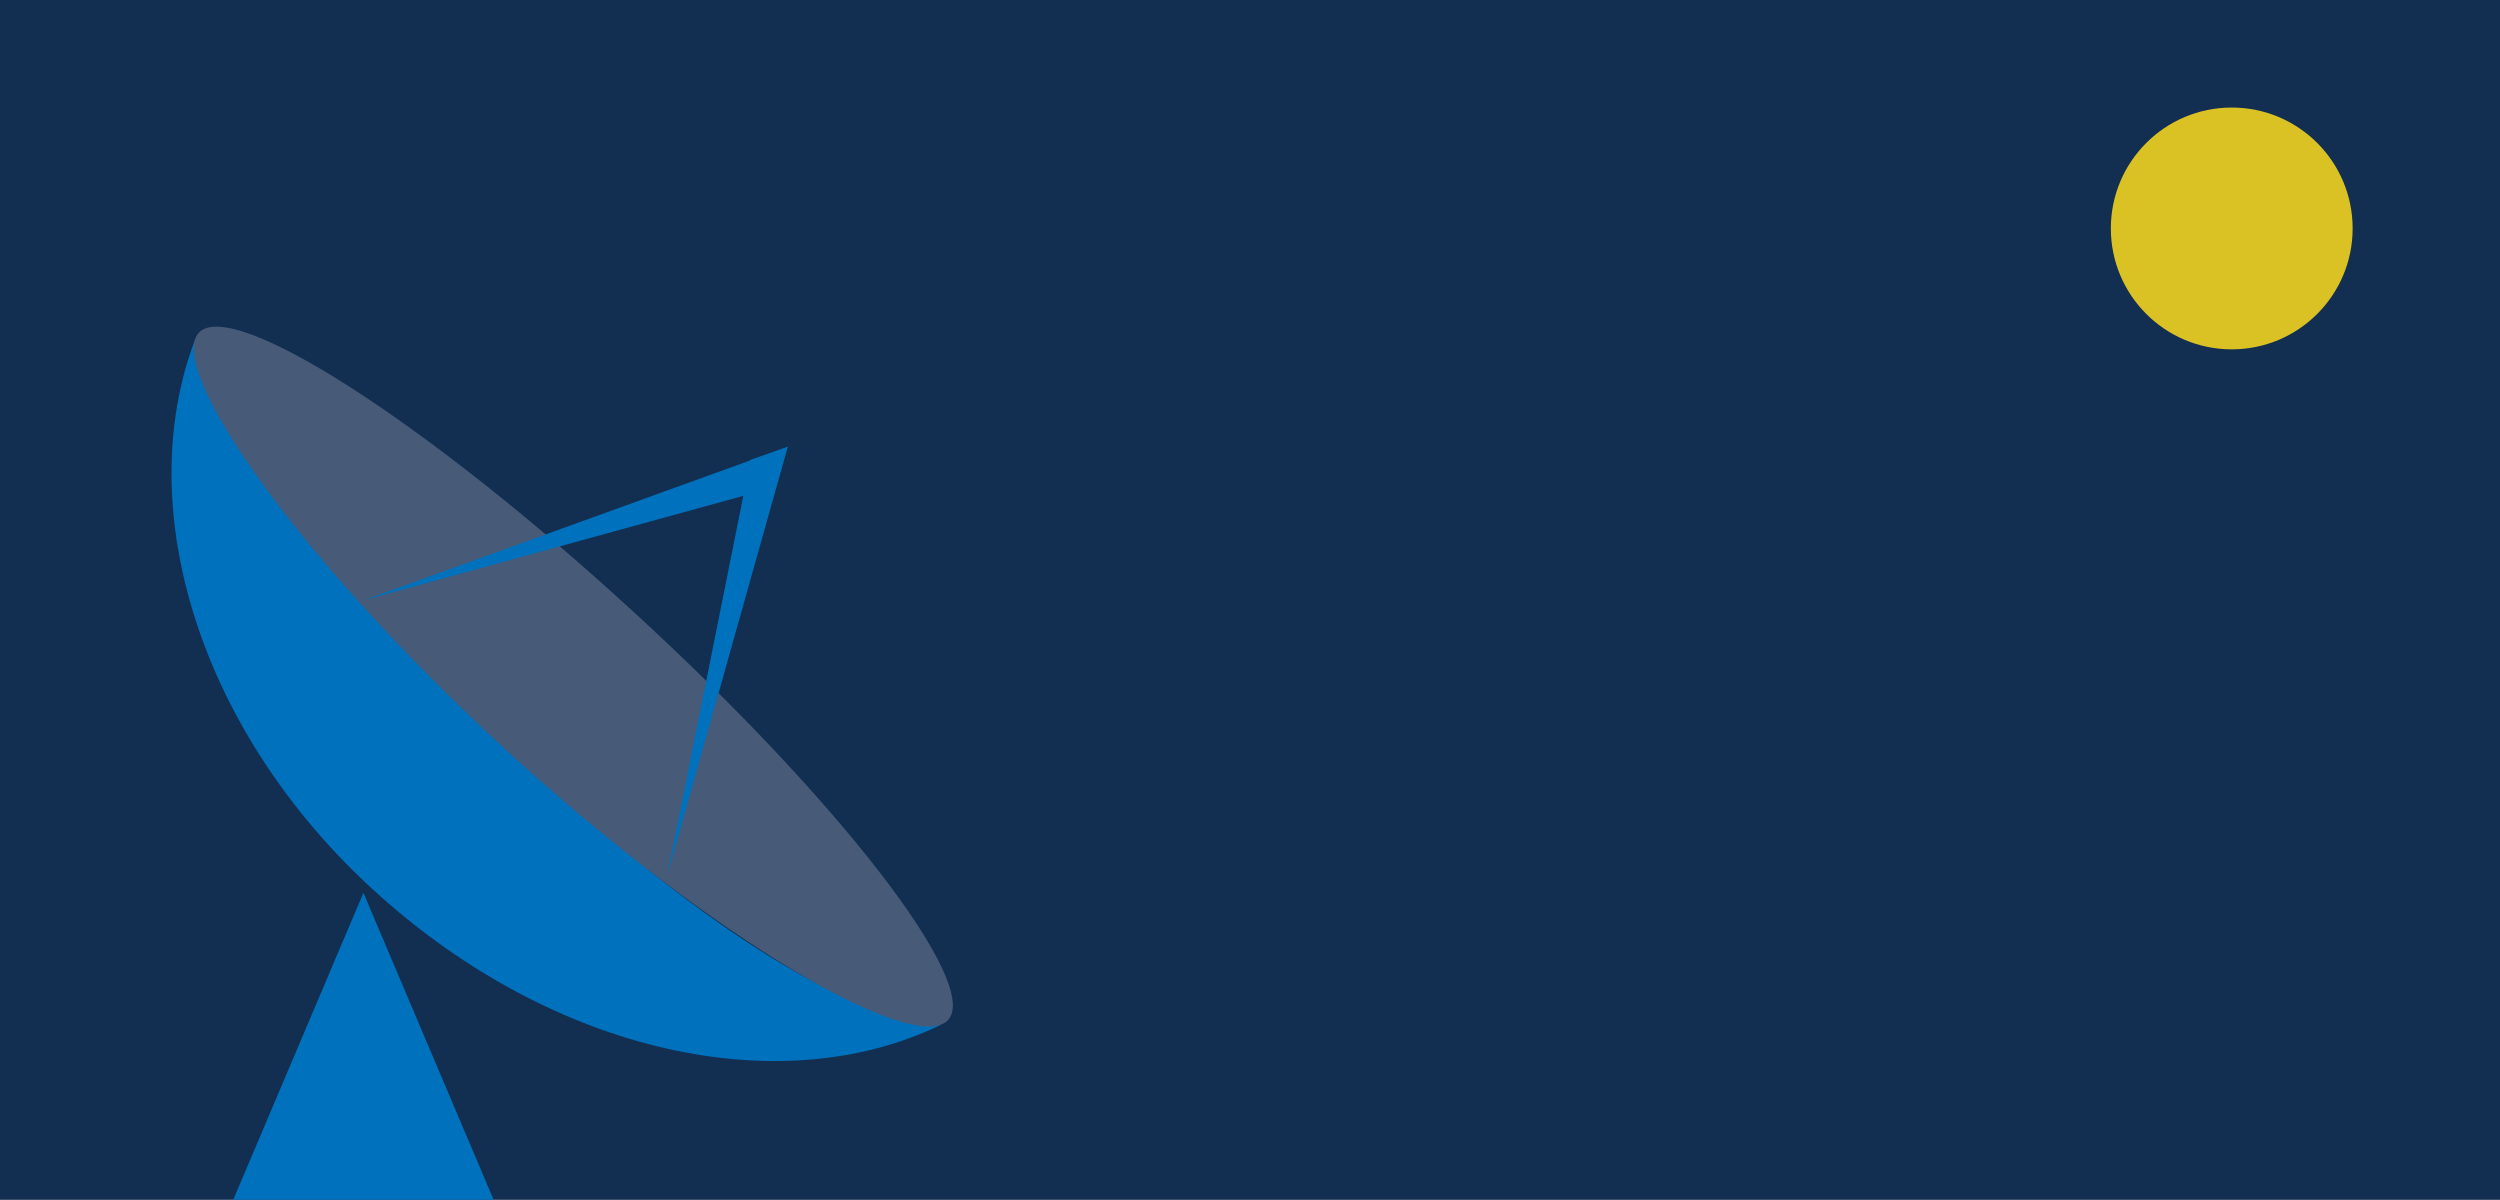
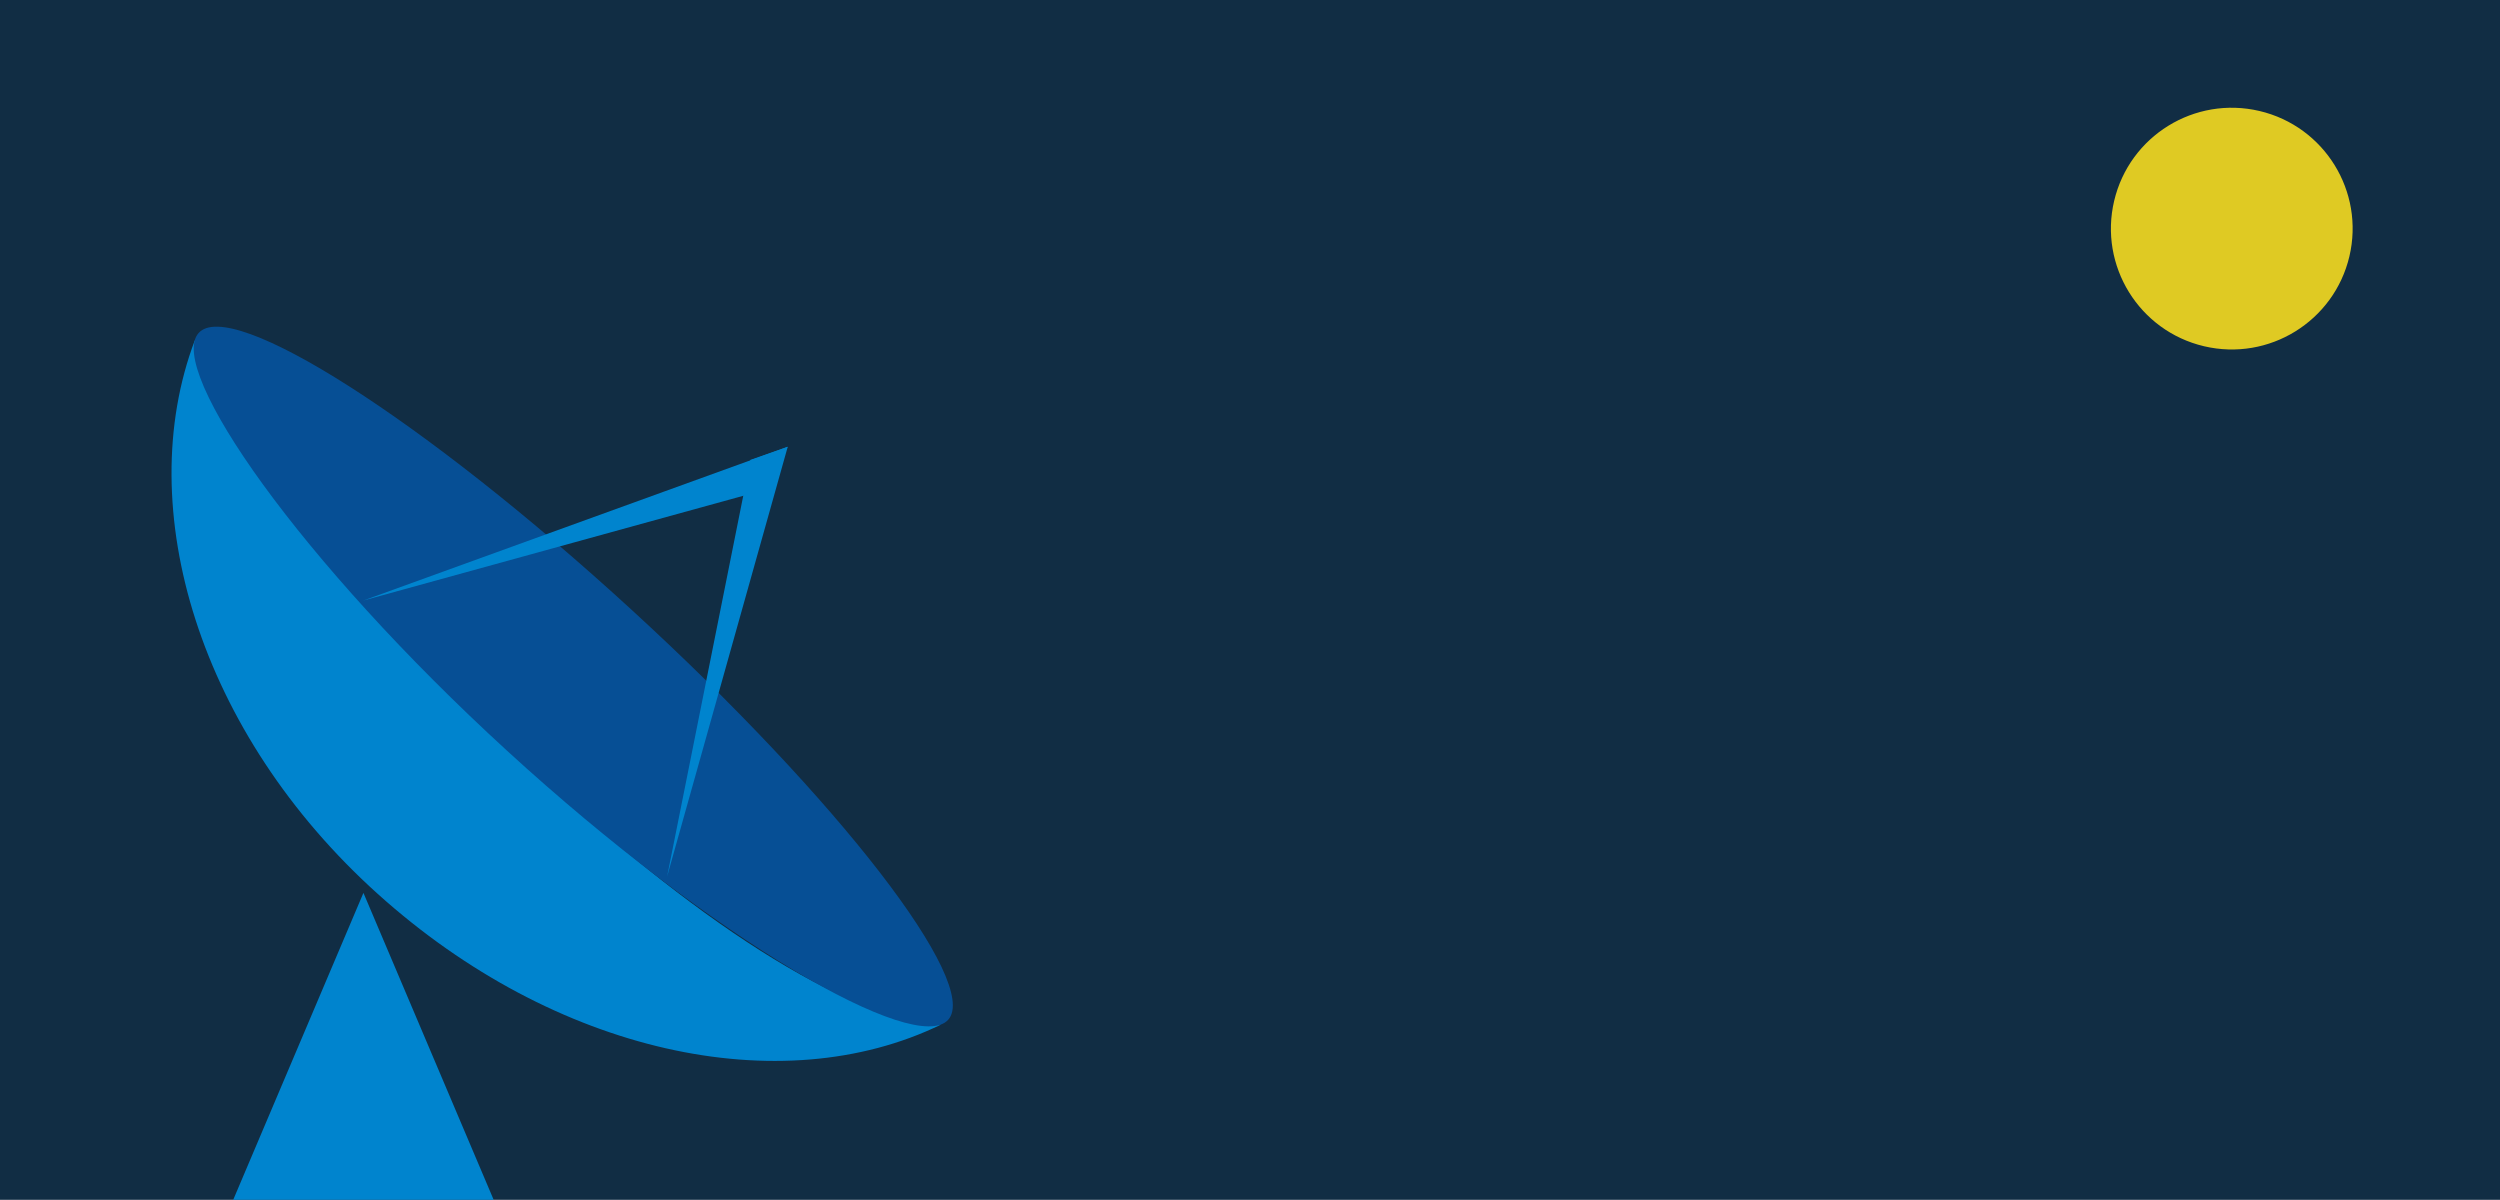
- <svg xmlns="http://www.w3.org/2000/svg" id="Layer_1" data-name="Layer 1" viewBox="0 0 1146 550">
-   <defs>
-     <style>.cls-1{fill:#122e51;}.cls-2{fill:#0071bc;}.cls-3{fill:#475a77;}.cls-4{fill:#dac225;}</style>
-   </defs>
-   <rect class="cls-1" width="1146" height="550" />
-   <polygon class="cls-2" points="166.59 409.26 226.29 550 106.9 550 166.59 409.26" />
-   <path class="cls-2" d="M173.23,409.84c81.12,73,184.61,95.62,258.12,59.91C333.13,462.92,130.07,254.32,89.29,156,60.2,233.1,91.37,336.22,173.23,409.84Z" />
-   <path class="cls-3" d="M232.47,344.25c94.91,86.93,187.46,140,202.23,123.22S384.5,366.64,289.6,279.71,105.79,135.9,91,152.67,137.56,257.32,232.47,344.25Z" />
-   <polygon class="cls-2" points="361.13 204.81 305.77 401.75 344.04 210.79 361.13 204.81" />
-   <polygon class="cls-2" points="347.54 225.42 166.49 275.26 361.13 204.81 347.54 225.42" />
-   <circle class="cls-4" cx="1023.03" cy="104.72" r="55.42" />
+ <svg xmlns="http://www.w3.org/2000/svg" version="1.1" id="Layer_1" x="0px" y="0px" viewBox="0 0 1146 550" style="enable-background:new 0 0 1146 550;" xml:space="preserve">
+   <style type="text/css">
+ 	.st0{fill:#112D44;}
+ 	.st1{fill:#0084CE;}
+ 	.st2{fill:#064F95;}
+ 	.st3{fill:#DFCA23;}
+ </style>
+   <rect class="st0" width="1146" height="550" />
+   <polygon class="st1" points="166.6,409.3 226.3,550 106.9,550 " />
+   <path class="st1" d="M173.2,409.8c81.1,73,184.6,95.6,258.1,59.9C333.1,462.9,130.1,254.3,89.3,156  C60.2,233.1,91.4,336.2,173.2,409.8z" />
+   <path class="st2" d="M232.5,344.2c94.9,86.9,187.5,140,202.2,123.2s-50.2-100.8-145.1-187.8S105.8,135.9,91,152.7  S137.6,257.3,232.5,344.2z" />
+   <polygon class="st1" points="361.1,204.8 305.8,401.8 344,210.8 " />
+   <polygon class="st1" points="347.5,225.4 166.5,275.3 361.1,204.8 " />
+   <ellipse transform="matrix(0.2298 -0.9732 0.9732 0.2298 686.0673 1076.323)" class="st3" cx="1023" cy="104.7" rx="55.4" ry="55.4" />
</svg>
